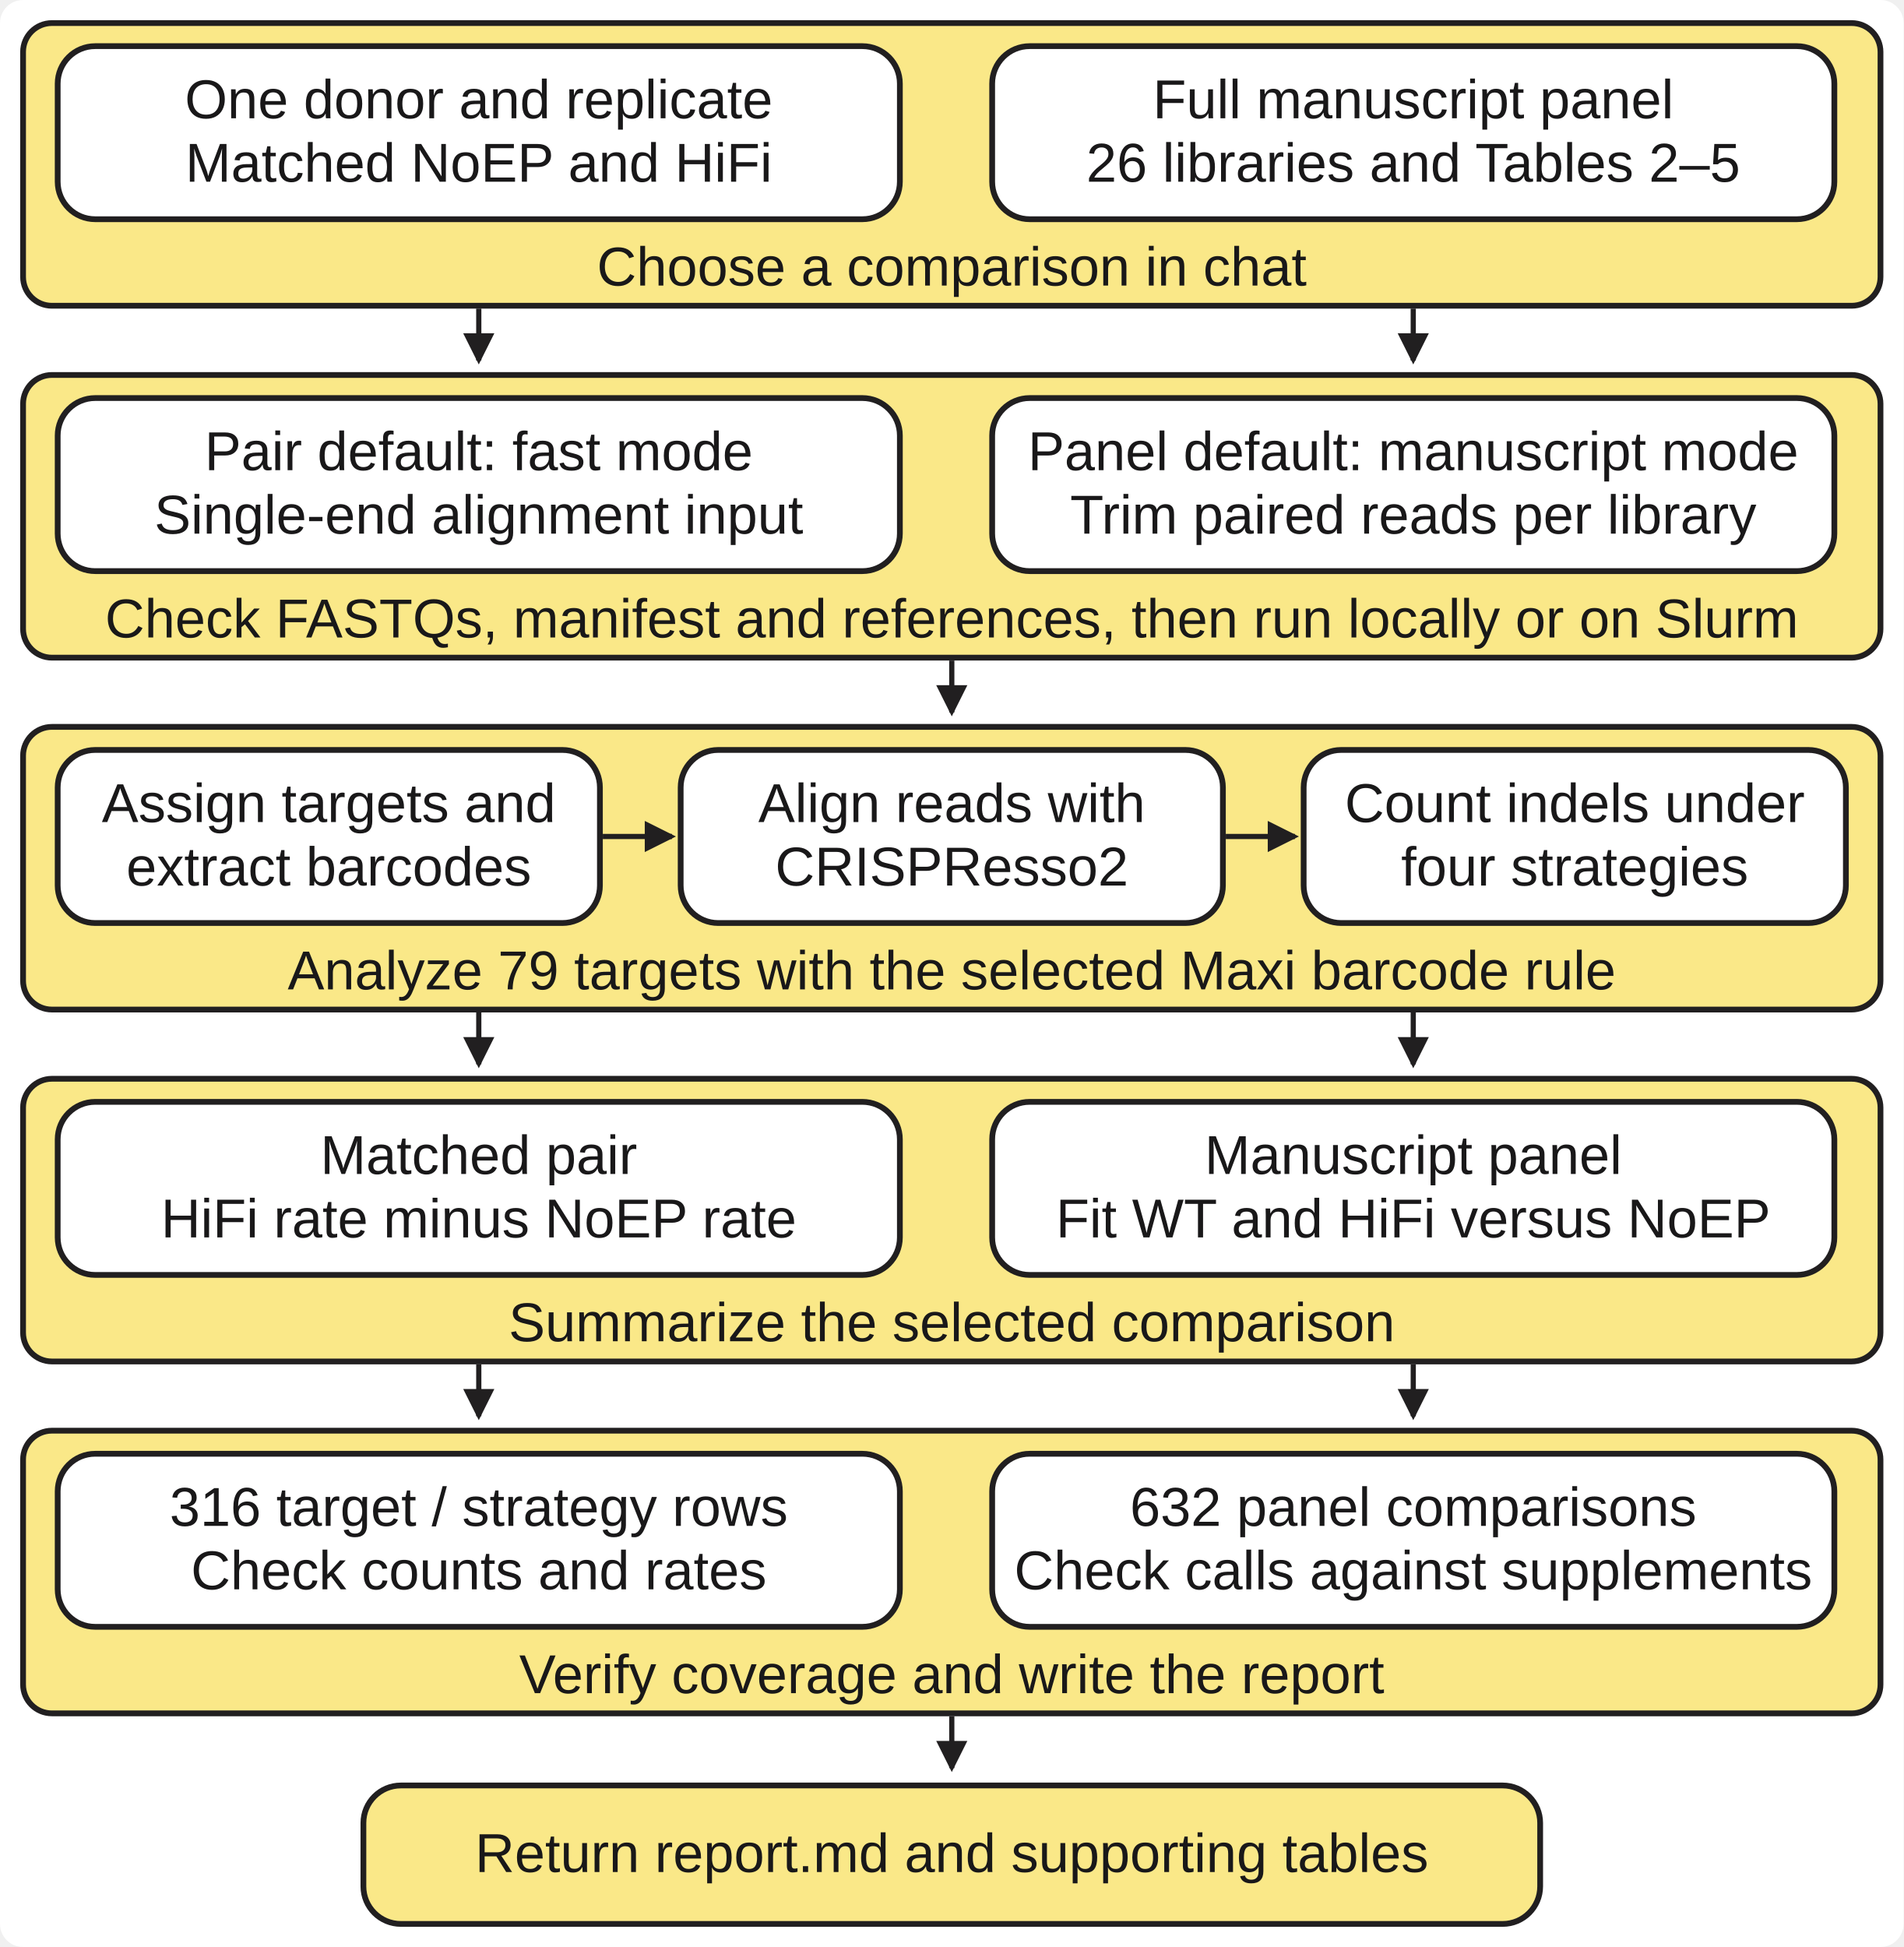
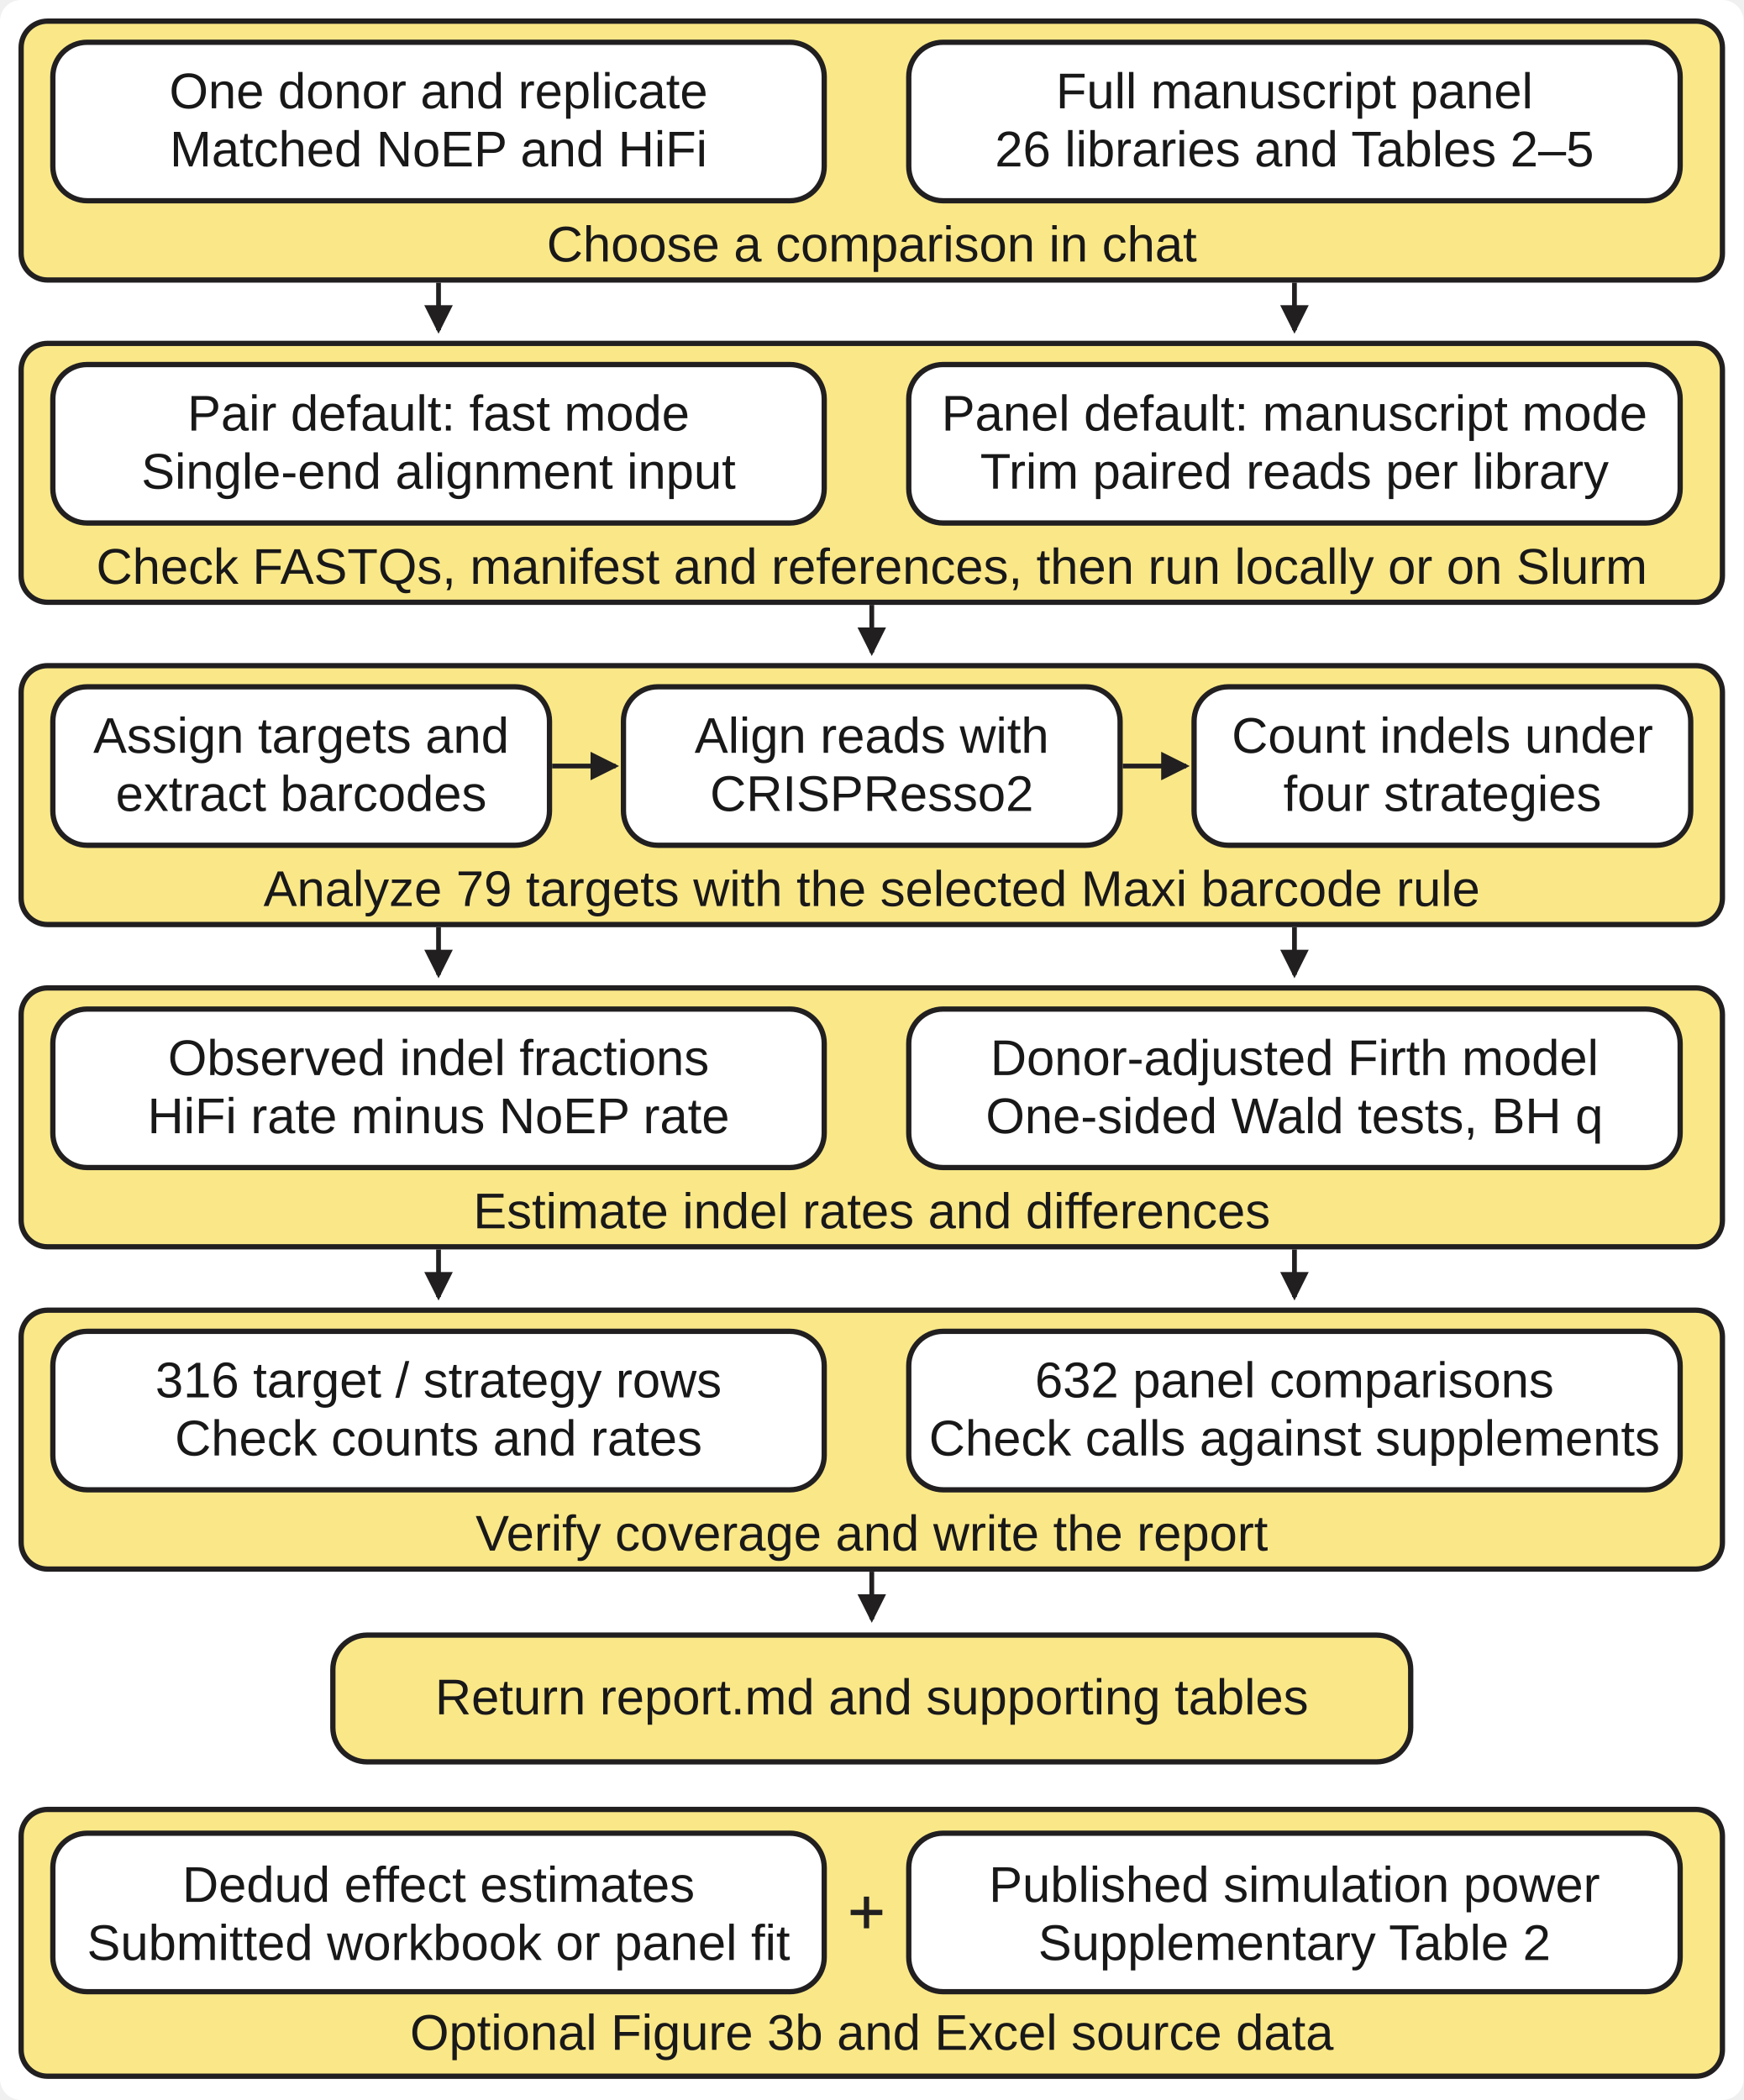
- <svg xmlns="http://www.w3.org/2000/svg" width="660" height="675" viewBox="0 0 660 675" role="img" aria-labelledby="title desc">
+ <svg xmlns="http://www.w3.org/2000/svg" width="660" height="795" viewBox="0 0 660 795" role="img" aria-labelledby="title desc">
  <defs>
    <marker id="arrow" viewBox="0 0 8 8" refX="7" refY="4" markerWidth="6" markerHeight="6" orient="auto">
      <path d="M0 0 L8 4 L0 8 Z" fill="#211f20" />
    </marker>
  </defs>
  <style>
    .stage, .output { fill: #fae888; stroke: #211f20; stroke-width: 2; }
    .task { fill: white; stroke: #211f20; stroke-width: 2; }
    .flow { fill: none; stroke: #211f20; stroke-width: 1.8; marker-end: url(#arrow); }
    text { font-family: Arial, Helvetica, sans-serif; font-size: 19px; fill: #191819; text-anchor: middle; }
  </style>
-   <rect width="660" height="675" rx="8" fill="white" />
+   <rect width="660" height="795" rx="8" fill="white" />
  <g aria-label="Choose a comparison in chat">
    <rect class="stage" x="8" y="8" width="644" height="98" rx="10" />
    <rect class="task" x="20" y="16" width="292" height="60" rx="13" />
    <text x="166" y="41">One donor and replicate</text>
    <text x="166" y="63">Matched NoEP and HiFi</text>
    <rect class="task" x="344" y="16" width="292" height="60" rx="13" />
    <text x="490" y="41">Full manuscript panel</text>
    <text x="490" y="63">26 libraries and Tables 2–5</text>
    <text x="330" y="99">Choose a comparison in chat</text>
  </g>
  <path class="flow" d="M166 107 v18" />
  <path class="flow" d="M490 107 v18" />
  <g aria-label="Check FASTQs, manifest and references, then run locally or on Slurm">
    <rect class="stage" x="8" y="130" width="644" height="98" rx="10" />
    <rect class="task" x="20" y="138" width="292" height="60" rx="13" />
    <text x="166" y="163">Pair default: fast mode</text>
    <text x="166" y="185">Single-end alignment input</text>
    <rect class="task" x="344" y="138" width="292" height="60" rx="13" />
    <text x="490" y="163">Panel default: manuscript mode</text>
    <text x="490" y="185">Trim paired reads per library</text>
    <text x="330" y="221">Check FASTQs, manifest and references, then run locally or on Slurm</text>
  </g>
  <path class="flow" d="M330 229 v18" />
  <g aria-label="Analyze 79 targets with the selected Maxi barcode rule">
    <rect class="stage" x="8" y="252" width="644" height="98" rx="10" />
    <rect class="task" x="20" y="260" width="188" height="60" rx="13" />
    <text x="114" y="285">Assign targets and</text>
    <text x="114" y="307">extract barcodes</text>
    <path class="flow" d="M209 290 h24" />
    <rect class="task" x="236" y="260" width="188" height="60" rx="13" />
    <text x="330" y="285">Align reads with</text>
    <text x="330" y="307">CRISPResso2</text>
    <path class="flow" d="M425 290 h24" />
    <rect class="task" x="452" y="260" width="188" height="60" rx="13" />
    <text x="546" y="285">Count indels under</text>
    <text x="546" y="307">four strategies</text>
    <text x="330" y="343">Analyze 79 targets with the selected Maxi barcode rule</text>
  </g>
  <path class="flow" d="M166 351 v18" />
  <path class="flow" d="M490 351 v18" />
-   <g aria-label="Summarize the selected comparison">
+   <g aria-label="Estimate indel rates and differences">
    <rect class="stage" x="8" y="374" width="644" height="98" rx="10" />
    <rect class="task" x="20" y="382" width="292" height="60" rx="13" />
-     <text x="166" y="407">Matched pair</text>
+     <text x="166" y="407">Observed indel fractions</text>
    <text x="166" y="429">HiFi rate minus NoEP rate</text>
    <rect class="task" x="344" y="382" width="292" height="60" rx="13" />
-     <text x="490" y="407">Manuscript panel</text>
-     <text x="490" y="429">Fit WT and HiFi versus NoEP</text>
-     <text x="330" y="465">Summarize the selected comparison</text>
+     <text x="490" y="407">Donor-adjusted Firth model</text>
+     <text x="490" y="429">One-sided Wald tests, BH q</text>
+     <text x="330" y="465">Estimate indel rates and differences</text>
  </g>
  <path class="flow" d="M166 473 v18" />
  <path class="flow" d="M490 473 v18" />
  <g aria-label="Verify coverage and write the report">
    <rect class="stage" x="8" y="496" width="644" height="98" rx="10" />
    <rect class="task" x="20" y="504" width="292" height="60" rx="13" />
    <text x="166" y="529">316 target / strategy rows</text>
    <text x="166" y="551">Check counts and rates</text>
    <rect class="task" x="344" y="504" width="292" height="60" rx="13" />
    <text x="490" y="529">632 panel comparisons</text>
    <text x="490" y="551">Check calls against supplements</text>
    <text x="330" y="587">Verify coverage and write the report</text>
  </g>
  <path class="flow" d="M330 595 v18" />
  <rect class="output" x="126" y="619" width="408" height="48" rx="13" />
  <text x="330" y="649">Return report.md and supporting tables</text>
+   <g aria-label="Optional Figure 3b and Excel source data">
+     <rect class="stage" x="8" y="685" width="644" height="101" rx="10" />
+     <rect class="task" x="20" y="694" width="292" height="60" rx="13" />
+     <text x="166" y="720">Dedud effect estimates</text>
+     <text x="166" y="742">Submitted workbook or panel fit</text>
+     <path d="M322 724 h12 M328 718 v12" fill="none" stroke="#211f20" stroke-width="2" />
+     <rect class="task" x="344" y="694" width="292" height="60" rx="13" />
+     <text x="490" y="720">Published simulation power</text>
+     <text x="490" y="742">Supplementary Table 2</text>
+     <text x="330" y="776">Optional Figure 3b and Excel source data</text>
+   </g>
</svg>
